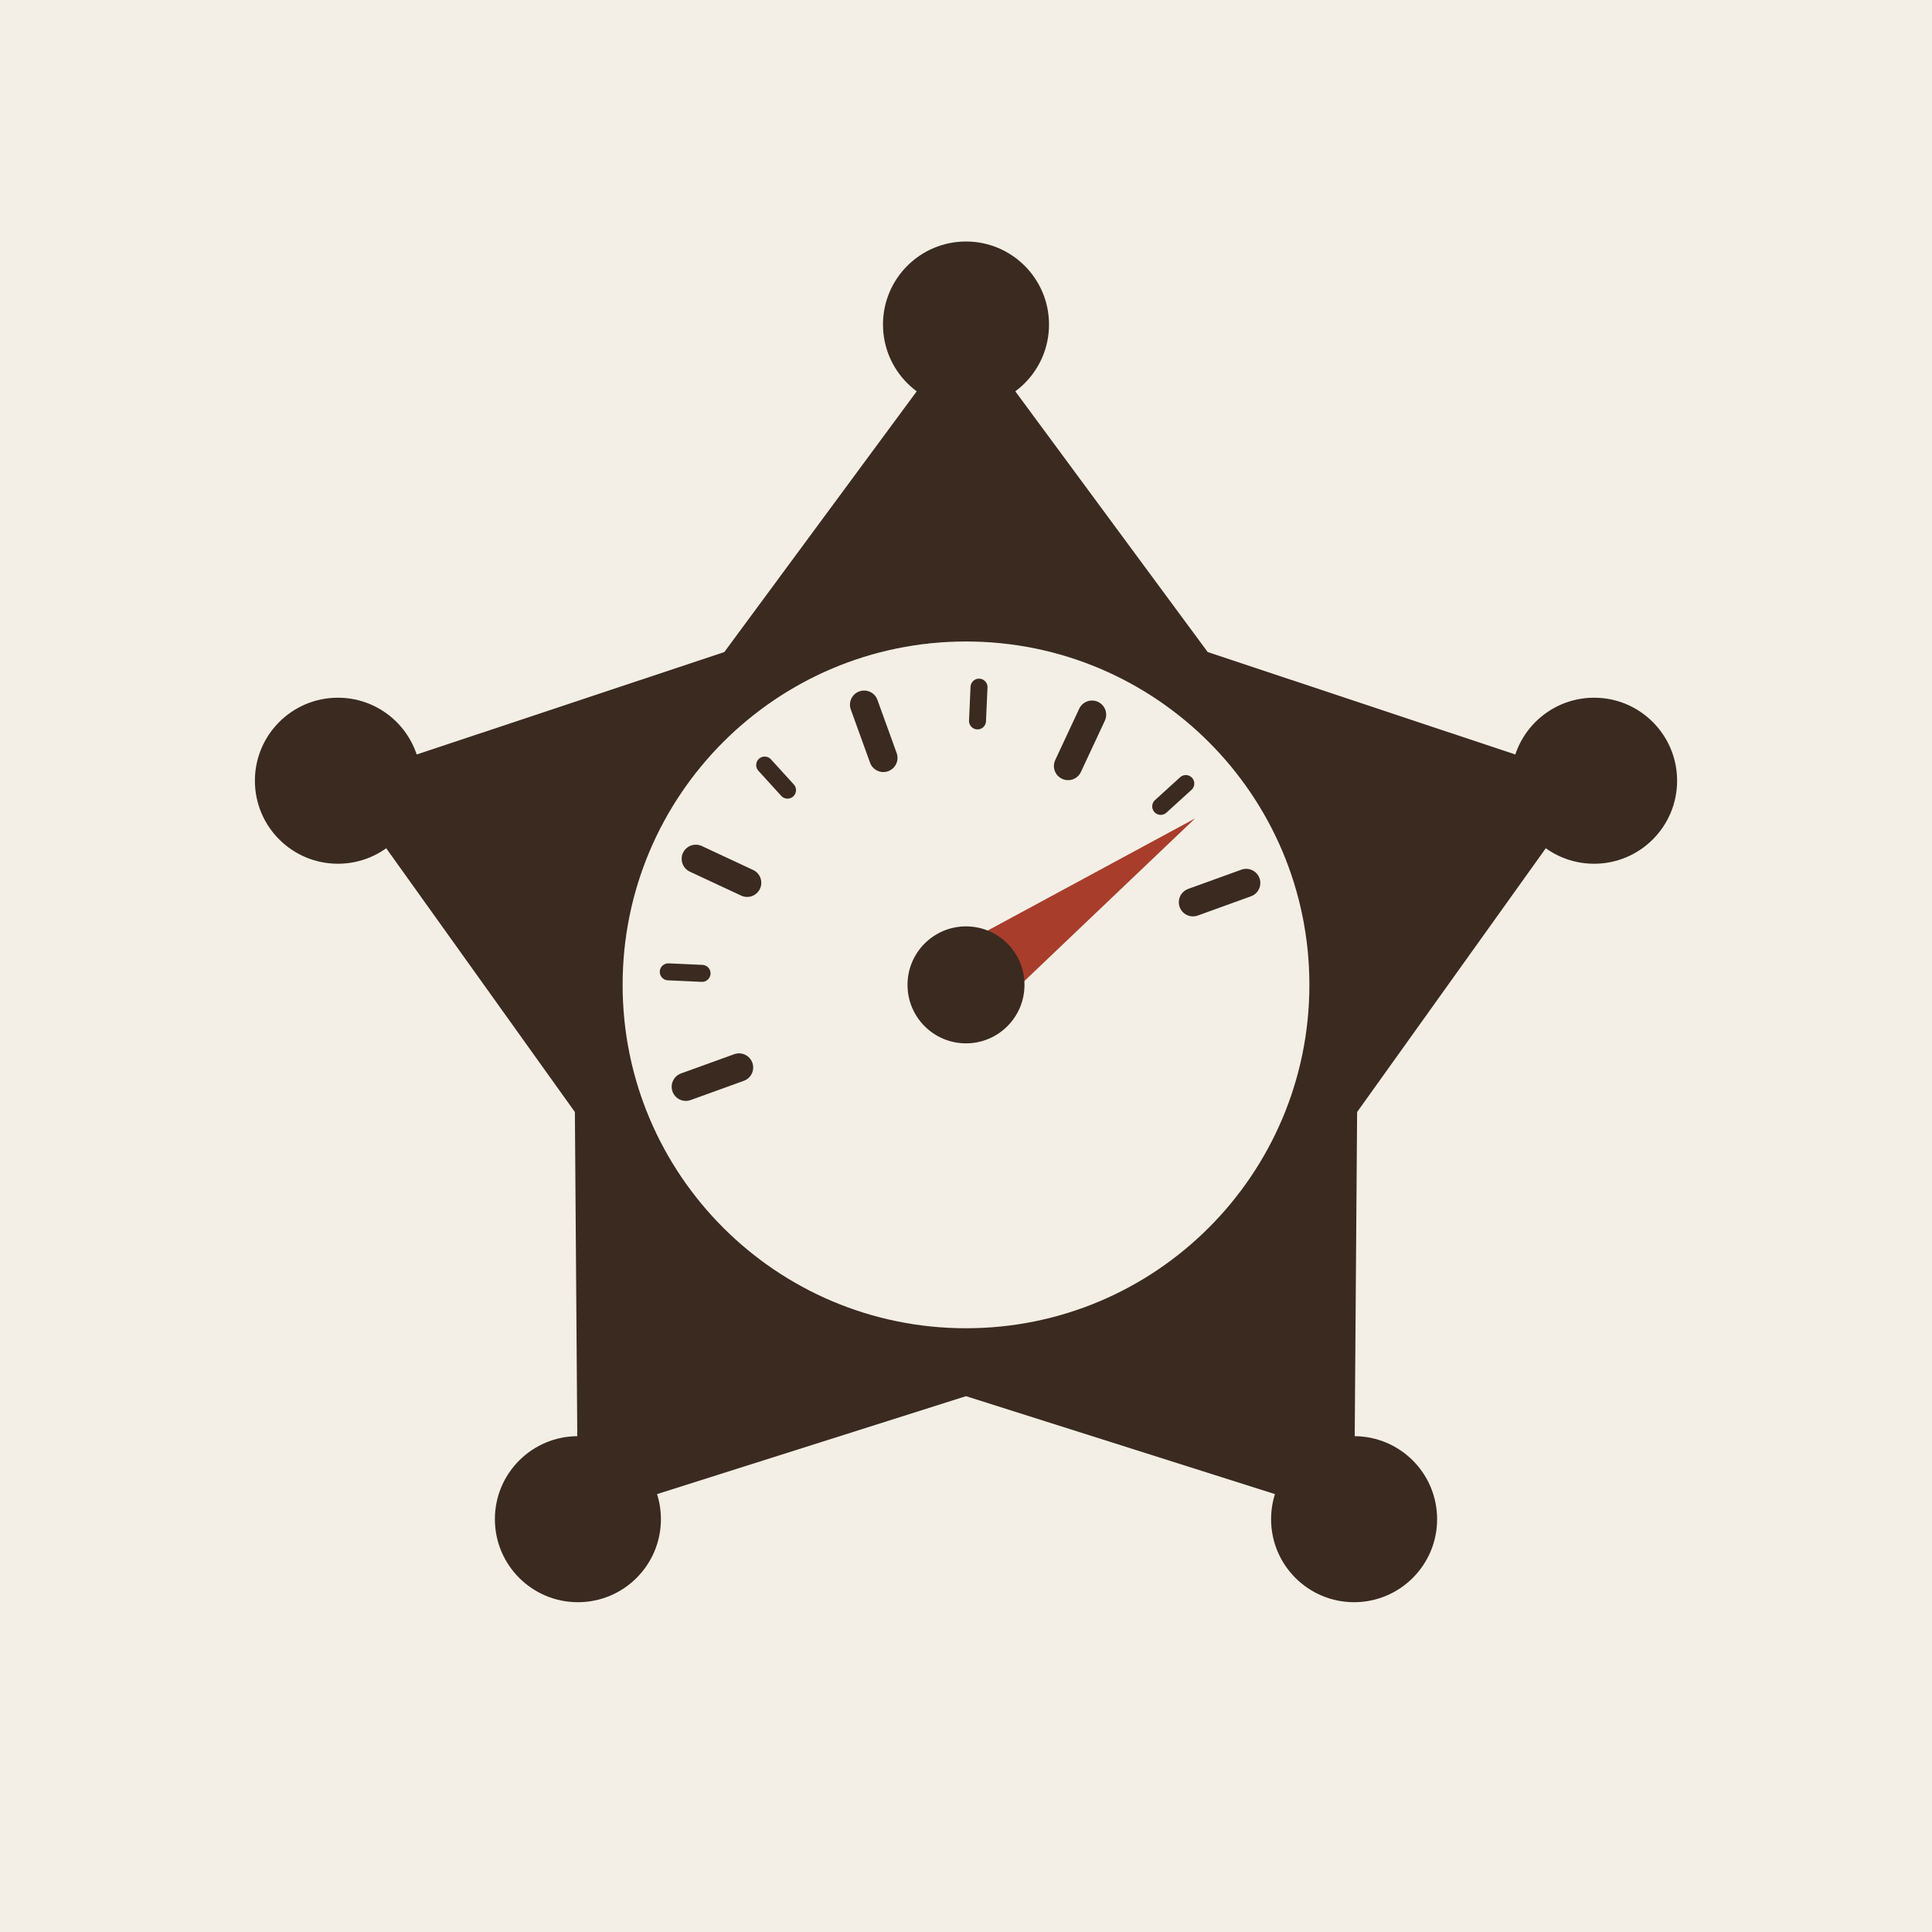
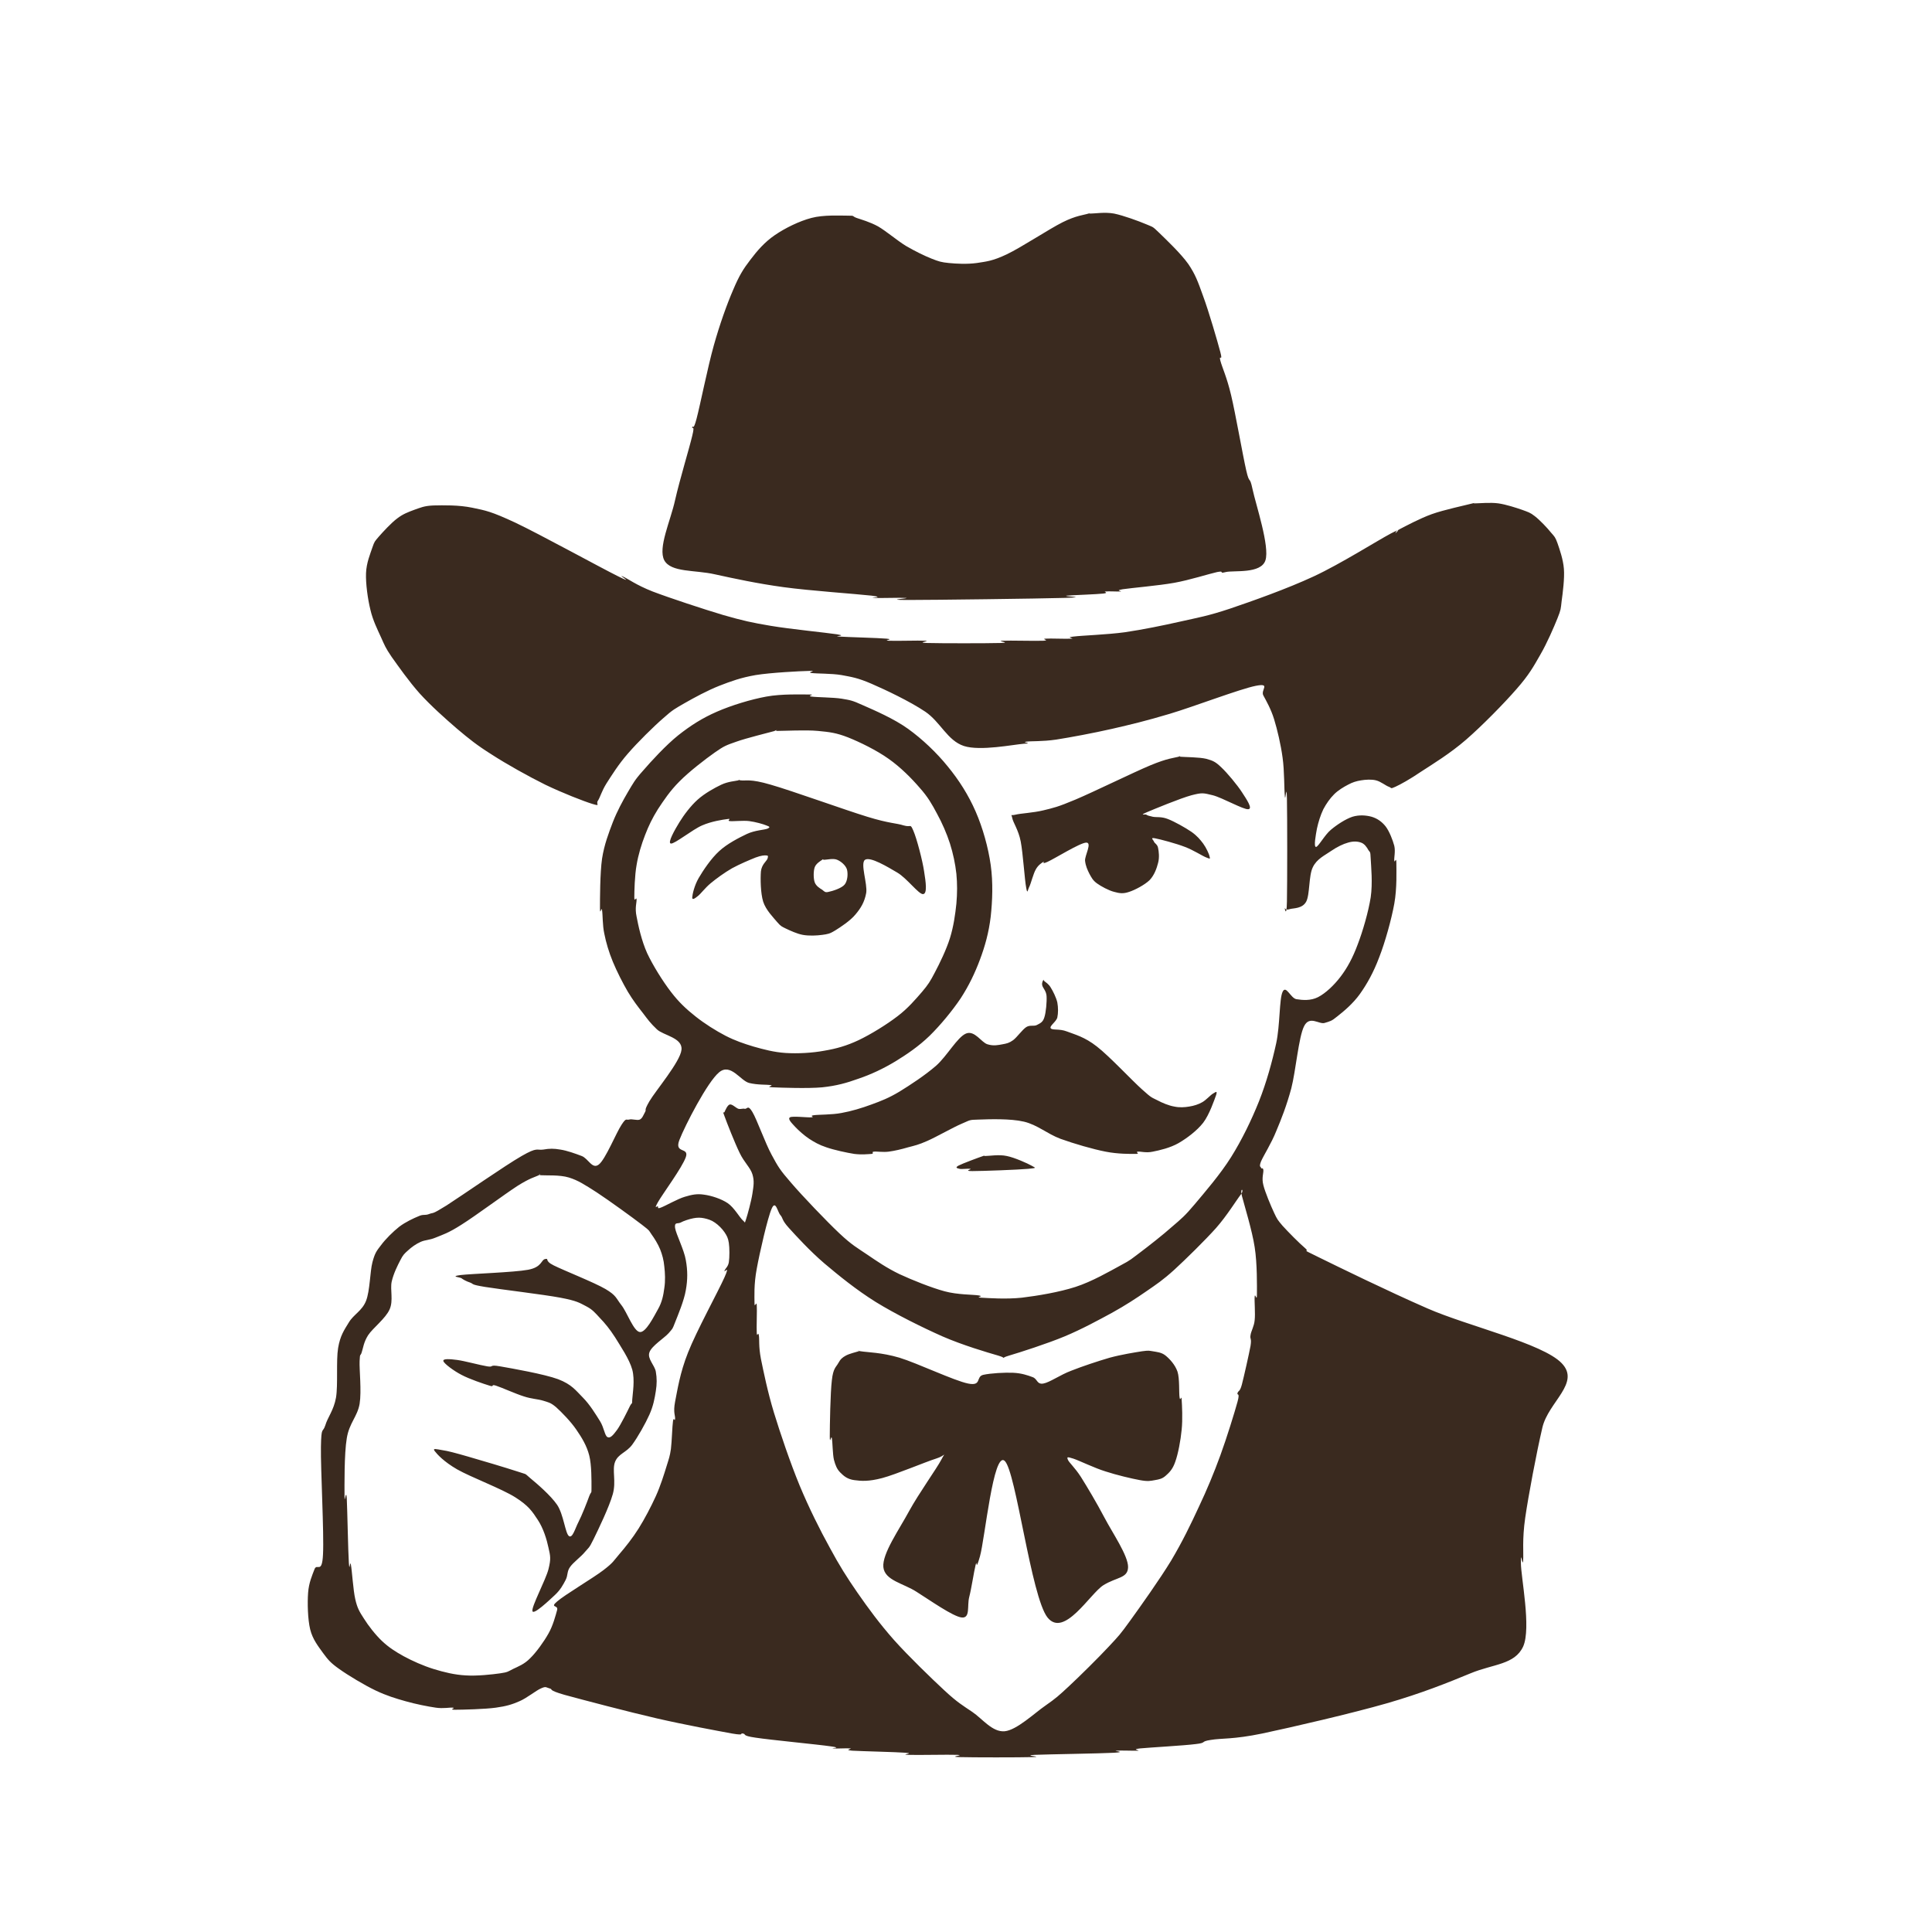
<svg xmlns="http://www.w3.org/2000/svg" width="1024" height="1024" viewBox="0 0 1024 1024">
-   <rect width="1024" height="1024" fill="#F4EFE6" />
-   <path d="M512.0 172.0L640.1 345.6L844.9 413.8L719.3 589.4L717.7 805.2L512.0 740.0L306.3 805.2L304.7 589.4L179.1 413.8L383.9 345.6Z" fill="#3A2A1F" />
-   <circle cx="512.0" cy="172.0" r="44" fill="#3A2A1F" />
-   <circle cx="844.9" cy="413.8" r="44" fill="#3A2A1F" />
-   <circle cx="717.7" cy="805.2" r="44" fill="#3A2A1F" />
-   <circle cx="306.3" cy="805.2" r="44" fill="#3A2A1F" />
-   <circle cx="179.1" cy="413.8" r="44" fill="#3A2A1F" />
-   <circle cx="512" cy="522" r="182" fill="#F4EFE6" />
-   <line x1="391.7" y1="565.8" x2="363.5" y2="576.0" stroke="#3A2A1F" stroke-width="15" stroke-linecap="round" />
-   <line x1="396.0" y1="467.9" x2="368.8" y2="455.2" stroke="#3A2A1F" stroke-width="15" stroke-linecap="round" />
-   <line x1="468.2" y1="401.7" x2="458.0" y2="373.5" stroke="#3A2A1F" stroke-width="15" stroke-linecap="round" />
-   <line x1="566.1" y1="406.0" x2="578.8" y2="378.8" stroke="#3A2A1F" stroke-width="15" stroke-linecap="round" />
-   <line x1="632.3" y1="478.2" x2="660.5" y2="468.0" stroke="#3A2A1F" stroke-width="15" stroke-linecap="round" />
-   <line x1="372.1" y1="515.9" x2="354.2" y2="515.1" stroke="#3A2A1F" stroke-width="9" stroke-linecap="round" />
-   <line x1="417.4" y1="418.8" x2="405.3" y2="405.5" stroke="#3A2A1F" stroke-width="9" stroke-linecap="round" />
-   <line x1="518.1" y1="382.1" x2="518.9" y2="364.2" stroke="#3A2A1F" stroke-width="9" stroke-linecap="round" />
-   <line x1="615.2" y1="427.4" x2="628.5" y2="415.3" stroke="#3A2A1F" stroke-width="9" stroke-linecap="round" />
-   <path d="M500.2 505.8 L633.4 433.8 L523.8 538.2 Z" fill="#A83D2B" />
-   <circle cx="512" cy="522" r="31" fill="#3A2A1F" />
+   <path fill-rule="evenodd" fill="#3A2A1F" d="M576.9 113.2C574.4 114.0 570.4 114.2 563.2 117.8C556.0 121.4 541.2 131.2 533.6 134.8C526.0 138.4 522.8 138.6 517.7 139.4C512.6 140.1 506.9 139.8 502.9 139.4C498.9 139.0 497.6 138.6 493.8 137.1C490.0 135.6 484.9 133.1 480.1 130.3C475.4 127.4 469.7 122.5 465.4 120.0C461.0 117.6 456.6 116.4 454.0 115.5C451.3 114.5 453.4 114.3 449.4 114.3C445.4 114.3 436.5 113.8 430.1 115.5C423.6 117.2 416.1 120.9 410.7 124.6C405.3 128.3 401.4 132.8 397.7 137.7C394.0 142.5 391.8 146.0 388.6 153.6C385.3 161.2 381.5 171.8 378.3 183.2C375.1 194.6 371.1 214.7 369.2 221.9C367.3 229.1 367.3 224.9 366.9 226.4C366.6 227.9 368.5 224.5 366.9 231.0C365.4 237.4 360.3 254.1 357.8 265.1C355.4 276.1 348.6 290.4 352.1 297.0C355.7 303.5 368.4 302.0 378.9 304.4C389.4 306.7 401.4 309.3 415.3 311.2C429.1 313.1 454.0 314.8 461.9 315.7C469.9 316.7 460.0 316.7 463.1 316.9C466.1 317.1 477.1 316.7 480.1 316.9C483.2 317.1 467.2 318.0 481.3 318.0C495.3 318.0 550.3 317.3 564.3 316.9C578.4 316.5 562.1 316.1 565.5 315.7C568.9 315.4 581.4 315.0 584.8 314.6C588.2 314.2 584.4 313.6 586.0 313.5C587.5 313.3 592.4 313.6 593.9 313.5C595.4 313.3 590.3 313.1 595.1 312.3C599.8 311.6 614.0 310.4 622.4 308.9C630.7 307.4 640.6 304.2 645.1 303.2C649.7 302.3 645.4 304.3 649.7 303.2C653.9 302.2 668.3 304.3 670.7 297.0C673.1 289.7 665.6 267.4 663.9 259.4C662.2 251.4 662.4 257.5 660.5 249.2C658.6 240.8 654.8 219.0 652.5 209.4C650.2 199.7 647.8 194.9 646.8 191.1C645.9 187.4 648.3 192.3 646.8 186.6C645.3 180.9 640.6 164.8 637.7 157.0C634.9 149.2 633.6 145.5 629.8 139.9C625.9 134.4 618.1 127.0 614.4 123.4C610.7 119.9 611.6 120.6 607.6 118.9C603.6 117.2 595.4 114.2 590.5 113.2C585.6 112.3 580.3 113.2 578.0 113.2C575.7 113.2 579.3 112.5 576.9 113.2ZM780.5 266.8C776.7 267.8 765.3 270.2 758.9 272.5C752.5 274.8 745.1 278.8 741.8 280.5C738.6 282.2 740.3 282.4 739.6 282.7C738.8 283.1 744.5 278.9 737.3 282.7C730.1 286.5 710.5 298.9 696.3 305.5C682.1 312.1 663.7 318.6 651.9 322.6C640.2 326.5 635.1 327.3 625.8 329.4C616.5 331.5 605.7 333.7 596.2 335.1C586.7 336.4 573.6 336.8 568.9 337.4C564.1 337.9 570.2 338.3 567.8 338.5C565.3 338.7 556.6 338.3 554.1 338.5C551.6 338.7 556.8 339.4 553.0 339.6C549.2 339.8 535.1 339.4 531.3 339.6C527.5 339.8 536.8 340.6 530.2 340.8C523.6 341.0 498.2 341.0 491.5 340.8C484.9 340.6 493.8 339.8 490.4 339.6C487.0 339.4 474.5 339.8 471.0 339.6C467.6 339.4 474.3 338.9 469.9 338.5C465.5 338.1 449.2 337.7 444.9 337.4C440.5 337.0 449.8 337.2 443.7 336.2C437.7 335.3 418.5 333.4 408.5 331.7C398.4 330.0 393.9 329.0 383.4 326.0C373.0 322.9 354.8 316.9 345.9 313.5C337.0 310.0 333.0 306.8 330.0 305.5C326.9 304.2 337.2 310.2 327.7 305.5C318.2 300.8 286.0 283.1 273.1 277.0C260.2 271.0 257.5 270.6 250.3 269.1C243.1 267.6 235.0 267.8 229.8 267.9C224.7 268.1 222.8 269.1 219.6 270.2C216.4 271.4 213.6 272.4 210.5 274.8C207.4 277.1 203.0 281.9 200.8 284.4C198.6 287.0 198.5 286.9 197.4 290.1C196.3 293.4 194.2 298.3 194.0 303.8C193.8 309.3 194.9 317.4 196.3 323.1C197.6 328.8 200.1 333.7 202.0 337.9C203.9 342.1 204.2 343.2 207.6 348.2C211.1 353.1 216.7 361.1 222.4 367.5C228.2 373.9 236.0 380.9 242.3 386.3C248.7 391.7 252.8 395.0 260.6 399.9C268.3 404.9 280.1 411.5 289.0 415.9C297.9 420.2 309.4 424.7 314.0 426.1C318.7 427.5 315.6 426.2 316.9 424.4C318.1 422.6 318.8 419.5 321.4 415.3C324.1 411.1 327.8 405.1 332.8 399.4C337.8 393.6 346.5 385.0 351.6 380.6C356.6 376.1 358.0 375.5 363.0 372.6C367.9 369.8 374.9 366.0 381.2 363.5C387.4 361.1 392.5 359.2 400.5 357.8C408.5 356.5 424.0 355.7 428.9 355.6C433.9 355.4 427.2 356.3 430.1 356.7C432.9 357.1 440.7 356.9 446.0 357.8C451.3 358.8 454.5 359.2 461.9 362.4C469.3 365.6 482.2 371.7 490.4 377.2C498.5 382.7 502.1 392.5 510.9 395.4C519.6 398.2 537.2 394.6 542.7 394.2C548.2 393.9 541.0 393.5 543.9 393.1C546.7 392.7 552.2 393.1 559.8 392.0C567.4 390.8 579.3 388.6 589.4 386.3C599.4 384.0 607.4 382.1 620.1 378.3C632.8 374.5 657.4 365.1 665.6 363.5C673.8 361.9 668.0 365.7 669.6 368.6C671.2 371.6 673.6 375.7 675.3 381.2C677.0 386.7 678.9 394.8 679.8 401.6C680.8 408.5 680.6 418.5 681.0 422.1C681.3 425.7 681.9 414.0 682.1 423.3C682.3 432.5 682.3 468.2 682.1 477.9C681.9 487.5 680.7 480.6 681.0 481.3C681.2 481.9 681.9 482.4 683.8 481.8C685.7 481.3 690.3 481.6 692.3 477.9C694.3 474.2 693.6 464.1 695.8 459.7C697.9 455.2 702.3 453.3 705.4 451.1C708.6 448.9 711.9 447.3 714.5 446.6C717.2 445.8 719.5 445.9 721.4 446.6C723.2 447.2 724.5 449.1 725.3 450.6C726.2 452.0 726.3 450.9 726.5 455.1C726.7 459.3 727.6 468.0 726.5 475.6C725.3 483.2 722.3 493.6 719.6 500.6C717.0 507.6 714.1 513.0 710.5 517.7C707.0 522.3 702.5 526.5 698.6 528.5C694.7 530.5 690.3 530.1 687.2 529.6C684.1 529.2 681.6 521.8 679.8 525.7C678.0 529.5 678.5 543.3 676.4 553.0C674.3 562.6 671.3 573.6 667.3 583.7C663.3 593.7 658.2 604.2 652.5 613.3C646.8 622.4 638.4 632.1 633.2 638.3C628.0 644.5 626.1 646.0 621.2 650.2C616.4 654.5 608.7 660.5 604.2 663.9C599.6 667.3 599.6 667.7 593.9 670.7C588.2 673.8 578.7 679.3 570.0 682.1C561.3 684.9 549.9 686.8 541.6 687.8C533.2 688.7 523.8 688.0 520.0 687.8C516.2 687.6 522.1 687.2 518.8 686.6C515.6 686.1 507.6 686.3 500.6 684.4C493.6 682.5 483.6 678.5 476.7 675.3C469.9 672.0 465.0 668.6 459.7 665.0C454.4 661.4 451.6 660.0 444.9 653.7C438.1 647.3 425.2 633.8 419.3 626.9C413.3 620.0 412.4 618.4 409.0 612.1C405.6 605.9 401.2 593.4 398.8 589.4C396.4 585.3 396.0 587.9 394.8 587.7C393.6 587.4 392.7 588.0 391.4 587.7C390.1 587.3 388.1 585.1 386.8 585.4C385.6 585.7 384.5 588.3 384.0 589.4C383.5 590.4 382.7 588.0 384.0 591.6C385.3 595.2 389.5 605.9 392.0 611.0C394.4 616.1 397.7 618.8 398.8 622.4C399.9 626.0 399.4 628.6 398.8 632.6C398.2 636.6 396.2 643.9 395.4 646.3C394.5 648.6 395.3 648.2 393.7 646.8C392.1 645.4 389.1 640.0 385.7 637.7C382.3 635.4 377.0 633.7 373.2 633.2C369.4 632.6 366.7 633.2 363.0 634.3C359.2 635.4 352.8 639.1 350.4 640.0C348.1 640.9 349.0 639.9 348.7 639.4C348.4 639.0 346.3 641.5 348.7 637.2C351.2 632.8 361.6 618.8 363.5 613.3C365.4 607.8 357.2 611.7 360.1 604.2C363.0 596.7 375.0 573.3 381.2 568.3C387.3 563.3 392.5 572.9 397.1 574.0C401.6 575.1 406.4 574.8 408.5 575.1C410.5 575.5 405.0 576.1 409.6 576.3C414.2 576.5 428.2 577.0 435.8 576.3C443.4 575.5 448.7 574.0 455.1 571.7C461.6 569.5 468.2 566.4 474.5 562.6C480.7 558.8 486.9 554.6 492.7 549.0C498.4 543.4 504.7 535.8 509.2 529.1C513.6 522.3 516.7 515.8 519.4 508.6C522.1 501.4 524.1 494.2 525.1 485.8C526.0 477.5 526.4 467.8 525.1 458.5C523.8 449.2 520.9 438.8 517.1 430.1C513.3 421.4 508.3 413.5 502.3 406.2C496.4 398.9 488.8 391.7 481.3 386.3C473.8 380.9 463.3 376.4 457.4 373.8C451.5 371.1 450.6 371.1 446.0 370.3C441.5 369.6 432.9 369.6 430.1 369.2C427.2 368.8 432.9 368.1 428.9 368.1C425.0 368.1 414.3 367.7 406.2 369.2C398.0 370.7 387.8 373.8 380.0 377.2C372.2 380.6 366.1 384.5 359.5 389.7C353.0 394.9 345.2 403.4 340.8 408.5C336.3 413.5 335.5 415.3 332.8 419.8C330.1 424.4 327.1 429.9 324.8 435.8C322.6 441.6 320.3 447.5 319.1 455.1C318.0 462.7 318.0 476.7 318.0 481.3C318.0 485.8 318.8 480.1 319.1 482.4C319.5 484.7 319.3 490.4 320.3 494.9C321.2 499.5 322.7 504.6 324.8 509.7C326.9 514.8 330.1 521.1 332.8 525.7C335.5 530.2 338.2 533.7 340.8 537.0C343.3 540.3 344.7 542.3 348.2 545.6C351.6 548.8 361.9 550.0 361.2 556.4C360.6 562.7 347.4 578.2 344.2 583.7C341.0 589.2 342.8 587.8 341.9 589.4C341.0 591.0 340.5 592.7 339.1 593.4C337.6 594.0 335.0 592.9 333.4 593.4C331.8 593.8 332.0 592.2 329.4 596.2C326.7 600.2 320.9 614.5 317.4 617.2C313.9 620.0 311.8 614.0 308.3 612.7C304.9 611.4 300.4 609.8 297.0 609.3C293.5 608.7 291.3 608.7 287.9 609.3C284.4 609.8 285.0 607.8 276.5 612.7C267.9 617.6 244.8 633.7 236.7 638.9C228.5 644.0 230.0 642.5 227.6 643.4C225.1 644.4 224.5 643.4 221.9 644.6C219.2 645.7 214.9 647.7 211.6 650.2C208.3 652.8 204.3 656.8 202.0 659.9C199.6 663.0 198.7 664.1 197.4 669.0C196.1 673.9 196.1 684.2 194.0 689.5C191.9 694.8 187.4 696.7 184.9 700.9C182.4 705.0 180.3 707.9 179.2 714.5C178.1 721.2 179.2 733.9 178.1 740.7C176.9 747.5 173.7 751.1 172.4 755.5C171.0 759.8 170.3 755.5 170.1 766.9C169.9 778.2 171.8 812.9 171.2 823.8C170.7 834.6 168.0 828.3 166.7 831.7C165.4 835.1 163.7 838.9 163.3 844.2C162.9 849.5 163.1 858.3 164.4 863.6C165.7 868.9 168.7 872.6 171.2 876.1C173.8 879.6 175.1 881.3 179.8 884.6C184.4 887.9 193.2 893.2 199.1 896.0C205.0 898.8 209.7 900.2 215.0 901.7C220.3 903.2 226.8 904.5 231.0 905.1C235.1 905.7 238.4 904.9 240.1 905.1C241.8 905.3 237.4 906.2 241.2 906.2C245.0 906.2 257.1 905.9 262.8 905.1C268.5 904.3 271.4 903.4 275.3 901.7C279.3 900.0 284.1 896.0 286.7 894.9C289.4 893.7 289.2 894.3 291.3 894.9C293.4 895.4 289.8 895.6 299.2 898.3C308.7 900.9 333.4 907.4 348.2 910.8C363.0 914.2 380.4 917.4 388.0 918.8C395.6 920.1 391.6 918.4 393.7 918.8C395.8 919.1 392.7 919.9 400.5 921.0C408.3 922.2 433.5 924.6 440.3 925.6C447.1 926.5 439.8 926.5 441.5 926.7C443.2 926.9 448.9 926.5 450.6 926.7C452.3 926.9 446.8 927.5 451.7 927.9C456.6 928.2 475.2 928.6 480.1 929.0C485.1 929.4 476.7 929.9 481.3 930.1C485.8 930.3 502.9 929.9 507.4 930.1C512.0 930.3 501.9 931.1 508.6 931.3C515.2 931.5 540.6 931.5 547.3 931.3C553.9 931.1 541.2 930.5 548.4 930.1C555.6 929.8 583.3 929.4 590.5 929.0C597.7 928.6 589.6 928.0 591.6 927.9C593.7 927.7 600.9 928.0 603.0 927.9C605.1 927.7 599.0 927.3 604.2 926.7C609.3 926.2 627.5 925.2 633.7 924.4C640.0 923.7 635.8 923.1 641.7 922.2C647.6 921.2 653.5 922.0 669.0 918.8C684.6 915.5 716.6 908.1 735.0 902.8C753.4 897.5 767.3 891.9 779.4 886.9C791.4 881.9 802.8 882.4 807.3 872.7C811.7 862.9 806.1 835.9 806.1 828.3C806.1 820.7 806.9 831.1 807.3 827.2C807.6 823.2 806.7 816.2 808.4 804.4C810.1 792.7 814.3 770.3 817.5 756.6C820.7 743.0 837.9 733.0 827.7 722.5C817.6 712.0 778.1 702.9 756.6 693.5C735.1 684.1 709.4 671.5 698.6 666.2C687.8 660.9 694.9 664.4 691.8 661.6C688.6 658.9 682.6 652.8 679.8 649.7C677.1 646.5 677.0 646.4 675.3 642.8C673.6 639.2 670.5 631.8 669.6 628.1C668.6 624.3 669.8 621.6 669.6 620.1C669.4 618.6 668.6 619.7 668.4 619.0C668.3 618.2 667.1 618.8 668.4 615.5C669.8 612.3 673.8 606.1 676.4 599.6C679.1 593.2 681.9 586.1 684.4 576.9C686.8 567.6 688.3 549.6 691.2 543.9C694.1 538.1 699.1 543.0 702.0 542.2C704.9 541.3 705.7 541.3 708.8 538.7C712.0 536.2 717.1 532.0 720.8 526.8C724.5 521.6 728.0 515.4 731.0 507.4C734.1 499.5 737.5 487.3 739.0 479.0C740.5 470.7 740.1 461.2 740.1 457.4C740.1 453.6 739.2 457.8 739.0 456.2C738.8 454.7 739.7 451.3 739.0 448.3C738.2 445.3 736.4 440.6 734.4 438.0C732.4 435.5 730.0 433.8 727.0 432.9C724.1 432.1 720.4 431.8 716.8 432.9C713.2 434.1 708.6 437.1 705.4 439.8C702.2 442.4 698.7 448.9 697.5 448.9C696.2 448.8 697.4 442.5 698.0 439.2C698.7 435.9 699.9 432.0 701.4 428.9C703.0 425.9 704.9 423.2 707.1 421.0C709.3 418.8 712.2 417.1 714.5 415.9C716.9 414.6 718.9 414.0 721.4 413.6C723.8 413.2 726.9 413.0 729.3 413.6C731.8 414.2 734.4 416.4 736.1 417.0C737.8 417.6 736.7 418.3 739.6 417.0C742.4 415.7 747.0 413.2 753.2 409.0C759.5 404.9 768.7 399.3 777.1 392.0C785.5 384.7 797.3 372.7 803.8 365.2C810.4 357.7 812.8 353.3 816.4 347.0C820.0 340.8 823.6 332.4 825.5 327.7C827.4 322.9 827.2 322.9 827.7 318.6C828.3 314.2 829.3 306.6 828.9 301.5C828.5 296.4 826.6 291.1 825.5 287.9C824.3 284.6 824.0 284.5 822.0 282.2C820.1 279.8 816.1 275.6 813.5 273.6C811.0 271.6 809.9 271.4 806.7 270.2C803.5 269.1 798.3 267.4 794.2 266.8C790.0 266.2 783.9 266.8 781.7 266.8C779.4 266.8 784.3 265.9 780.5 266.8ZM410.7 387.4C407.1 388.4 395.6 391.2 390.3 393.1C384.9 395.0 383.9 395.3 378.9 398.8C373.9 402.3 365.1 409.1 360.1 414.2C355.1 419.2 351.8 424.2 348.7 428.9C345.7 433.7 343.8 437.7 341.9 442.6C340.0 447.5 338.3 453.0 337.4 458.5C336.4 464.0 336.2 472.6 336.2 475.6C336.2 478.6 337.2 475.0 337.4 476.7C337.5 478.4 336.4 481.1 337.4 485.8C338.3 490.6 340.0 498.5 343.0 505.2C346.1 511.8 351.3 520.1 355.6 525.7C359.8 531.2 363.8 534.9 368.6 538.7C373.5 542.6 379.4 546.3 384.6 549.0C389.7 551.6 394.1 553.1 399.4 554.7C404.7 556.2 410.2 557.7 416.4 558.1C422.7 558.5 430.5 558.1 436.9 556.9C443.4 555.8 448.7 554.3 455.1 551.3C461.6 548.2 470.0 543.0 475.6 538.7C481.2 534.5 485.4 529.5 488.7 525.7C492.0 521.8 493.0 520.2 495.5 515.4C498.0 510.7 501.6 503.3 503.5 497.2C505.4 491.1 506.3 484.7 506.9 479.0C507.4 473.3 507.4 468.4 506.9 463.1C506.3 457.8 505.2 452.5 503.5 447.1C501.8 441.8 499.3 436.1 496.6 431.2C494.0 426.3 491.8 422.4 487.5 417.6C483.3 412.7 477.4 406.7 471.0 402.2C464.7 397.7 455.7 393.3 449.4 390.8C443.2 388.4 439.8 388.0 433.5 387.4C427.2 386.8 415.7 387.4 411.9 387.4C408.1 387.4 414.3 386.5 410.7 387.4ZM624.6 401.1C622.0 401.8 619.0 401.8 609.8 405.6C600.7 409.4 579.5 419.8 570.0 423.8C560.5 427.8 558.3 428.2 553.0 429.5C547.7 430.8 540.9 431.1 538.2 431.8C535.4 432.5 536.0 431.1 536.5 433.5C536.9 435.9 539.8 439.8 541.0 446.0C542.2 452.2 543.1 466.5 543.9 470.5C544.6 474.5 544.7 471.5 545.6 469.9C546.4 468.3 547.7 463.0 549.0 460.8C550.2 458.6 551.9 457.5 553.0 456.8C554.0 456.2 551.4 458.5 555.2 456.8C559.0 455.1 572.4 446.7 575.7 446.6C579.0 446.5 574.9 453.5 575.1 456.2C575.4 459.0 576.4 461.1 577.4 463.1C578.5 465.1 579.2 466.6 581.4 468.2C583.6 469.8 587.7 472.0 590.5 472.7C593.4 473.5 595.3 473.8 598.5 472.7C601.6 471.7 606.7 469.0 609.3 466.5C611.8 463.9 613.1 460.2 613.8 457.4C614.6 454.5 614.2 451.3 613.8 449.4C613.5 447.5 611.8 446.9 611.6 446.0C611.3 445.2 609.4 443.8 612.1 444.3C614.9 444.8 623.5 447.1 628.1 448.9C632.6 450.6 637.3 453.7 639.4 454.5C641.6 455.4 641.4 455.2 641.1 454.0C640.9 452.7 639.3 449.3 637.7 447.1C636.1 445.0 634.6 443.1 631.5 440.9C628.3 438.7 622.4 435.4 619.0 434.1C615.5 432.7 612.9 433.3 611.0 432.9C609.1 432.5 608.1 432.2 607.6 431.8C607.0 431.4 603.6 432.4 607.6 430.6C611.6 428.9 625.6 423.1 631.5 421.5C637.3 420.0 637.8 420.3 642.8 421.5C647.9 422.8 659.1 429.2 661.6 428.9C664.2 428.7 660.6 423.5 658.2 419.8C655.8 416.1 650.5 409.7 647.4 406.8C644.3 403.8 643.0 403.2 639.4 402.2C635.8 401.3 628.2 401.3 625.8 401.1C623.3 400.9 627.3 400.3 624.6 401.1ZM391.4 413.6C389.7 414.0 385.9 414.2 382.3 415.9C378.7 417.6 373.5 420.5 369.8 423.8C366.1 427.1 362.5 431.9 360.1 435.8C357.7 439.7 353.6 446.9 355.6 447.1C357.5 447.4 367.0 439.7 372.1 437.5C377.1 435.3 383.2 434.4 385.7 434.1C388.2 433.7 384.9 435.0 386.8 435.2C388.7 435.4 393.9 434.8 397.1 435.2C400.3 435.6 404.6 436.8 406.2 437.5C407.8 438.1 408.5 438.4 406.8 439.2C405.0 439.9 400.2 440.0 395.9 442.0C391.7 444.0 385.4 447.2 381.2 451.1C376.9 455.0 372.7 461.3 370.3 465.4C368.0 469.4 367.0 474.0 366.9 475.6C366.8 477.2 368.2 476.3 369.8 475.0C371.4 473.8 373.6 470.7 376.6 468.2C379.6 465.7 384.0 462.5 388.0 460.2C392.0 458.0 397.5 455.7 400.5 454.5C403.5 453.4 405.1 453.3 406.2 453.4C407.2 453.5 407.2 453.7 406.8 455.1C406.3 456.5 403.7 458.1 403.3 461.9C403.0 465.7 403.1 473.4 404.5 477.9C405.9 482.3 409.9 486.3 411.9 488.7C413.9 491.0 414.2 491.0 416.4 492.1C418.7 493.2 422.3 494.9 425.5 495.5C428.8 496.1 432.9 495.9 435.8 495.5C438.6 495.1 439.7 495.0 442.6 493.2C445.5 491.4 450.7 488.0 453.4 484.7C456.2 481.4 458.2 478.2 459.1 473.3C459.9 468.5 455.8 457.5 458.5 455.7C461.3 453.9 470.5 459.5 475.6 462.5C480.7 465.5 486.9 474.0 489.2 473.9C491.6 473.8 490.7 467.5 489.8 461.9C489.0 456.3 485.9 444.4 484.1 440.3C482.3 436.2 483.1 438.7 479.0 437.5C474.9 436.2 471.4 436.5 459.7 432.9C447.9 429.3 419.7 419.1 408.5 415.9C397.3 412.6 395.4 414.0 392.5 413.6C389.7 413.2 393.1 413.2 391.4 413.6ZM435.8 455.7C434.9 456.3 432.5 457.7 431.8 459.7C431.1 461.7 431.1 465.6 431.8 467.6C432.5 469.6 434.5 470.8 435.8 471.6C437.0 472.5 437.2 473.2 439.2 472.7C441.2 472.3 446.1 470.8 447.7 468.8C449.3 466.8 449.5 463.0 448.9 460.8C448.2 458.6 445.7 456.5 443.7 455.7C441.7 454.8 438.2 455.7 436.9 455.7C435.6 455.7 436.6 455.0 435.8 455.7ZM553.0 519.4C552.8 519.8 552.1 520.8 552.4 522.2C552.7 523.7 554.5 525.1 554.7 527.9C554.9 530.8 554.4 536.7 553.5 539.3C552.7 541.9 551.2 542.4 549.5 543.3C547.9 544.1 545.9 543.1 543.9 544.4C541.8 545.8 539.1 549.7 537.0 551.3C534.9 552.8 533.6 553.1 531.3 553.5C529.1 553.9 526.6 554.5 523.4 553.5C520.2 552.6 516.6 545.9 512.0 547.8C507.4 549.7 501.9 559.8 496.1 564.9C490.2 570.0 482.4 575.1 476.7 578.6C471.0 582.0 467.1 583.5 461.9 585.4C456.8 587.3 451.1 589.0 446.0 589.9C440.9 590.9 433.9 590.7 431.2 591.1C428.6 591.5 432.2 592.0 430.1 592.2C428.0 592.4 420.1 591.4 418.7 592.2C417.3 593.1 419.8 595.4 421.5 597.3C423.3 599.2 426.2 601.8 428.9 603.6C431.7 605.4 434.1 606.8 438.0 608.1C442.0 609.5 448.9 611.0 452.8 611.6C456.8 612.1 460.2 611.7 461.9 611.6C463.6 611.4 461.6 610.6 463.1 610.4C464.6 610.2 468.0 610.8 471.0 610.4C474.1 610.0 477.9 609.1 481.3 608.1C484.7 607.2 486.8 606.8 491.5 604.7C496.3 602.6 505.2 597.5 509.7 595.6C514.3 593.7 513.3 593.5 518.8 593.4C524.3 593.2 535.5 592.8 542.7 594.5C549.9 596.2 554.9 600.9 562.1 603.6C569.3 606.2 579.3 609.1 586.0 610.4C592.6 611.7 599.0 611.6 601.9 611.6C604.7 611.6 601.5 610.6 603.0 610.4C604.5 610.2 607.4 611.2 611.0 610.4C614.6 609.7 620.2 608.4 624.6 605.9C629.1 603.3 634.4 599.3 637.7 595.1C641.0 590.8 643.7 582.8 644.6 580.3C645.4 577.7 644.1 579.0 642.8 579.7C641.6 580.4 639.2 583.1 637.2 584.2C635.1 585.4 632.8 586.1 630.3 586.5C627.9 586.9 625.2 587.1 622.4 586.5C619.5 586.0 616.1 584.6 613.3 583.1C610.4 581.6 610.6 582.2 605.3 577.4C600.0 572.7 588.0 559.8 581.4 554.7C574.8 549.5 569.6 548.3 565.5 546.7C561.4 545.1 557.8 546.2 556.9 545.0C556.1 543.8 559.8 541.6 560.4 539.3C560.9 537.0 560.9 534.0 560.4 531.3C559.8 528.7 558.1 525.3 556.9 523.4C555.8 521.5 554.2 520.6 553.5 520.0C552.9 519.3 553.1 519.0 553.0 519.4ZM521.1 612.7C518.7 613.5 510.1 616.7 508.0 617.8C505.9 619.0 507.5 619.2 508.6 619.5C509.6 619.8 513.1 619.3 514.3 619.5C515.4 619.7 510.3 620.7 515.4 620.7C520.5 620.7 539.8 620.0 545.0 619.5C550.2 619.0 548.6 619.0 546.7 617.8C544.8 616.7 537.7 613.5 533.6 612.7C529.5 611.8 524.3 612.7 522.2 612.7C520.2 612.7 523.5 611.8 521.1 612.7ZM285.6 622.9C283.5 623.9 281.0 624.3 274.2 628.6C267.4 633.0 251.8 644.6 244.6 649.1C237.4 653.7 234.6 654.4 231.0 655.9C227.4 657.4 225.5 657.1 223.0 658.2C220.5 659.3 218.0 661.1 216.2 662.8C214.4 664.4 213.6 665.1 212.2 667.9C210.8 670.6 208.6 674.9 207.6 679.3C206.7 683.6 208.6 689.3 206.5 694.0C204.4 698.8 197.6 703.9 195.1 707.7C192.7 711.5 192.5 714.5 191.7 716.8C191.0 719.1 190.8 716.8 190.6 721.4C190.4 725.9 191.7 737.3 190.6 744.1C189.4 750.9 185.1 754.2 183.8 762.3C182.4 770.5 182.6 787.7 182.6 793.0C182.6 798.3 183.4 788.3 183.8 794.2C184.1 800.0 184.5 822.4 184.9 828.3C185.3 834.2 185.5 826.2 186.0 829.4C186.6 832.7 187.2 842.9 188.3 847.6C189.4 852.4 190.5 854.2 192.9 857.9C195.2 861.6 199.0 866.5 202.5 869.8C206.0 873.1 209.4 875.3 213.9 877.8C218.5 880.3 224.3 882.9 229.8 884.6C235.3 886.3 241.0 887.7 246.9 888.0C252.8 888.4 260.9 887.5 265.1 886.9C269.3 886.3 269.3 885.9 271.9 884.6C274.6 883.3 277.9 882.1 281.0 878.9C284.2 875.8 288.3 870.1 290.7 865.8C293.1 861.6 294.5 856.2 295.3 853.3C296.0 850.5 291.2 852.3 295.3 848.8C299.3 845.3 314.2 836.5 319.7 832.3C325.2 828.1 325.1 827.4 328.2 823.8C331.4 820.1 335.3 815.2 338.5 810.1C341.7 805.0 345.1 798.5 347.6 793.0C350.1 787.5 352.0 781.3 353.3 777.1C354.6 772.9 355.0 772.0 355.6 768.0C356.1 764.0 356.3 755.9 356.7 753.2C357.1 750.6 357.6 753.8 357.8 752.1C358.0 750.4 356.7 748.8 357.8 743.0C359.0 737.1 360.3 727.8 364.7 716.8C369.0 705.8 380.8 684.2 384.0 677.0C387.2 669.8 383.6 674.9 384.0 673.6C384.4 672.2 385.9 671.5 386.3 669.0C386.7 666.5 386.7 661.4 386.3 658.8C385.9 656.1 385.2 654.9 384.0 653.1C382.8 651.3 380.7 649.2 378.9 648.0C377.1 646.7 375.1 646.1 373.2 645.7C371.3 645.3 369.6 645.3 367.5 645.7C365.4 646.1 362.3 647.1 360.7 648.0C359.1 648.8 357.4 647.5 357.8 650.8C358.3 654.1 362.6 662.4 363.5 667.9C364.5 673.4 364.5 678.3 363.5 683.8C362.6 689.3 359.3 697.1 357.8 700.9C356.3 704.7 356.7 703.9 354.4 706.6C352.1 709.2 345.3 713.4 344.2 716.8C343.0 720.2 347.0 723.6 347.6 727.0C348.2 730.5 348.2 733.5 347.6 737.3C347.0 741.1 346.3 745.1 344.2 749.8C342.1 754.5 338.1 761.6 335.1 765.7C332.0 769.9 327.7 770.5 326.0 774.8C324.3 779.2 326.7 785.1 324.8 791.9C322.9 798.7 317.1 810.7 314.6 815.8C312.1 820.9 312.1 820.1 310.0 822.6C308.0 825.1 303.8 828.1 302.1 830.6C300.4 833.0 301.1 834.9 299.8 837.4C298.5 839.9 297.1 842.6 294.1 845.4C291.2 848.1 282.7 856.2 282.2 853.9C281.6 851.6 289.3 837.3 290.7 831.7C292.1 826.1 291.7 824.7 290.7 820.3C289.8 816.0 288.0 810.0 285.0 805.5C282.1 801.1 280.2 798.1 273.1 793.6C266.0 789.1 249.5 782.9 242.3 778.8C235.2 774.7 231.7 770.8 230.4 769.1C229.1 767.4 231.4 768.1 234.4 768.6C237.3 769.0 241.4 770.1 248.0 772.0C254.7 773.9 268.7 778.1 274.2 779.9C279.7 781.8 277.5 780.4 281.0 783.4C284.5 786.3 291.8 792.5 295.3 797.6C298.7 802.7 299.6 812.6 301.5 814.1C303.4 815.6 304.8 810.2 306.6 806.7C308.4 803.2 311.2 796.1 312.3 793.0C313.5 790.0 313.5 792.1 313.5 788.5C313.5 784.9 313.6 776.5 312.3 771.4C311.0 766.3 308.4 762.0 305.5 757.8C302.6 753.5 297.6 748.4 294.7 745.8C291.7 743.3 290.7 743.3 287.9 742.4C285.0 741.5 281.8 741.5 277.6 740.1C273.4 738.8 265.9 735.4 262.8 734.4C259.8 733.5 262.4 735.4 259.4 734.4C256.4 733.5 248.7 730.9 244.6 728.7C240.5 726.6 235.3 722.7 235.0 721.4C234.6 720.0 238.5 720.3 242.3 720.8C246.2 721.3 254.5 723.6 258.3 724.2C262.1 724.8 258.8 723.1 265.1 724.2C271.4 725.3 288.5 728.3 295.8 731.0C303.1 733.8 305.2 737.0 308.9 740.7C312.6 744.4 315.8 749.7 318.0 753.2C320.2 756.7 320.5 761.0 322.0 761.7C323.5 762.5 325.1 760.5 327.1 757.8C329.1 755.0 332.6 747.9 333.9 745.2C335.3 742.6 334.9 745.1 335.1 741.8C335.3 738.6 336.6 731.4 335.1 725.9C333.6 720.4 328.8 713.4 326.0 708.8C323.1 704.3 320.6 701.3 318.0 698.6C315.4 695.8 314.1 694.1 310.6 692.3C307.1 690.5 305.9 689.5 297.0 687.8C288.0 686.1 265.1 683.4 257.1 682.1C249.2 680.8 251.3 680.6 249.2 679.8C247.1 679.1 245.5 678.2 244.6 677.5C243.8 676.9 238.2 676.6 244.1 675.8C249.9 675.1 272.4 674.4 279.9 673.0C287.4 671.6 286.7 667.7 289.0 667.3C291.3 666.9 288.2 668.1 293.5 670.7C298.9 673.4 314.9 679.7 320.9 683.2C326.8 686.7 326.4 688.0 329.4 691.8C332.4 695.6 335.8 705.6 339.1 706.0C342.3 706.4 346.5 697.9 348.7 694.0C350.9 690.2 351.6 686.5 352.1 682.7C352.7 678.9 352.5 674.7 352.1 671.3C351.8 667.9 351.0 665.0 349.9 662.2C348.7 659.3 346.9 656.4 345.3 654.2C343.7 652.0 345.0 652.8 340.2 649.1C335.4 645.4 322.7 636.2 316.3 632.0C309.9 627.9 306.4 625.6 301.5 624.1C296.6 622.6 289.4 623.1 286.7 622.9C284.1 622.7 287.7 622.0 285.6 622.9ZM657.6 633.2C655.4 636.0 650.4 644.2 644.6 650.8C638.7 657.4 628.5 667.4 622.4 673.0C616.2 678.6 613.1 680.6 607.6 684.4C602.1 688.2 596.6 691.8 589.4 695.8C582.2 699.7 573.4 704.5 564.3 708.3C555.2 712.1 540.6 716.8 534.8 718.5C528.9 720.2 534.9 720.2 529.1 718.5C523.2 716.8 510.3 713.0 499.5 708.3C488.7 703.5 474.6 696.5 464.2 690.1C453.8 683.6 444.6 676.1 436.9 669.6C429.2 663.0 422.0 655.1 418.1 650.8C414.2 646.5 415.1 645.7 413.6 644.0C412.1 642.3 411.1 635.8 409.0 640.6C406.9 645.3 402.6 664.1 401.1 672.4C399.5 680.8 399.9 687.4 399.9 690.6C399.9 693.9 400.9 689.1 401.1 691.8C401.3 694.4 400.9 703.9 401.1 706.6C401.3 709.2 401.8 705.4 402.2 707.7C402.6 710.0 402.0 713.4 403.3 720.2C404.7 727.0 406.8 737.5 410.2 748.7C413.6 759.8 418.9 775.4 423.8 787.3C428.8 799.3 434.6 810.9 439.8 820.3C444.9 829.8 448.9 836.1 454.5 844.2C460.2 852.4 466.2 860.6 473.9 869.3C481.6 877.9 493.7 889.6 500.6 896.0C507.5 902.4 510.1 903.8 515.4 907.4C520.7 911.0 526.0 918.2 532.5 917.6C538.9 917.0 548.4 907.9 554.1 904.0C559.8 900.0 561.0 898.9 566.6 893.7C572.2 888.5 582.3 878.5 587.7 872.7C593.1 866.9 593.5 866.6 599.0 859.0C604.5 851.4 614.6 837.2 620.7 827.2C626.7 817.1 631.1 808.0 635.4 798.7C639.8 789.4 643.4 780.7 646.8 771.4C650.2 762.1 654.4 748.5 655.9 743.0C657.4 737.5 655.5 739.9 655.9 738.4C656.3 736.9 657.1 738.0 658.2 733.9C659.3 729.7 662.0 717.7 662.8 713.4C663.5 709.0 662.4 710.0 662.8 707.7C663.1 705.4 664.7 703.1 665.0 699.7C665.4 696.3 664.8 689.5 665.0 687.2C665.2 684.9 666.2 690.4 666.2 686.1C666.2 681.7 666.4 669.8 665.0 661.0C663.7 652.3 659.4 638.4 658.2 633.7C657.0 629.1 659.9 630.3 657.6 633.2ZM455.1 716.2C453.8 716.6 450.1 717.5 448.3 718.5C446.5 719.5 445.5 720.3 444.3 722.5C443.1 724.7 441.6 725.1 440.9 731.6C440.1 738.0 439.8 756.1 439.8 761.2C439.8 766.3 440.5 760.2 440.9 762.3C441.3 764.4 441.3 770.7 442.0 773.7C442.8 776.7 443.6 778.7 445.4 780.5C447.2 782.3 449.1 784.0 452.8 784.5C456.5 785.0 460.4 785.3 467.6 783.4C474.8 781.5 490.9 774.7 496.1 773.1C501.3 771.5 501.3 769.0 498.9 773.7C496.5 778.3 487.0 791.5 481.8 801.0C476.7 810.5 467.5 823.5 468.2 830.6C468.9 837.7 478.9 839.2 485.8 843.7C492.8 848.1 505.1 856.8 509.7 857.3C514.4 857.8 512.5 851.2 513.7 846.5C514.9 841.9 516.2 833.0 517.1 829.4C518.1 825.8 516.8 834.1 519.4 824.9C522.0 815.7 526.5 768.9 532.5 774.3C538.5 779.7 546.5 846.3 555.2 857.3C564.0 868.3 577.7 844.7 584.8 840.2C591.9 835.8 597.8 836.6 597.9 830.6C598.0 824.6 589.6 812.4 585.4 804.4C581.2 796.4 576.1 787.9 572.9 782.8C569.6 777.7 566.7 775.3 566.0 773.7C565.4 772.1 565.6 772.1 568.9 773.1C572.2 774.2 580.1 778.1 586.0 779.9C591.8 781.8 599.8 783.7 604.2 784.5C608.5 785.3 609.8 784.9 612.1 784.5C614.4 784.1 616.0 783.8 617.8 782.2C619.6 780.6 621.5 778.9 622.9 774.8C624.4 770.7 625.8 763.3 626.3 757.8C626.9 752.3 626.5 744.7 626.3 741.8C626.2 739.0 625.6 743.2 625.2 740.7C624.8 738.2 625.3 730.7 624.1 727.0C622.8 723.3 620.0 720.3 617.8 718.5C615.6 716.7 613.1 716.6 611.0 716.2C608.9 715.9 609.1 715.7 605.3 716.2C601.5 716.8 594.5 717.9 588.2 719.6C582.0 721.4 573.6 724.2 567.8 726.5C561.9 728.7 556.4 732.7 553.0 733.3C549.5 733.9 549.9 730.8 547.3 729.9C544.6 728.9 541.4 727.8 537.0 727.6C532.7 727.4 525.1 727.8 521.1 728.7C517.1 729.7 520.5 734.8 513.1 733.3C505.7 731.8 486.2 722.5 476.7 719.6C467.2 716.8 459.9 716.8 456.2 716.2C452.6 715.7 456.4 715.9 455.1 716.2Z" />
</svg>
